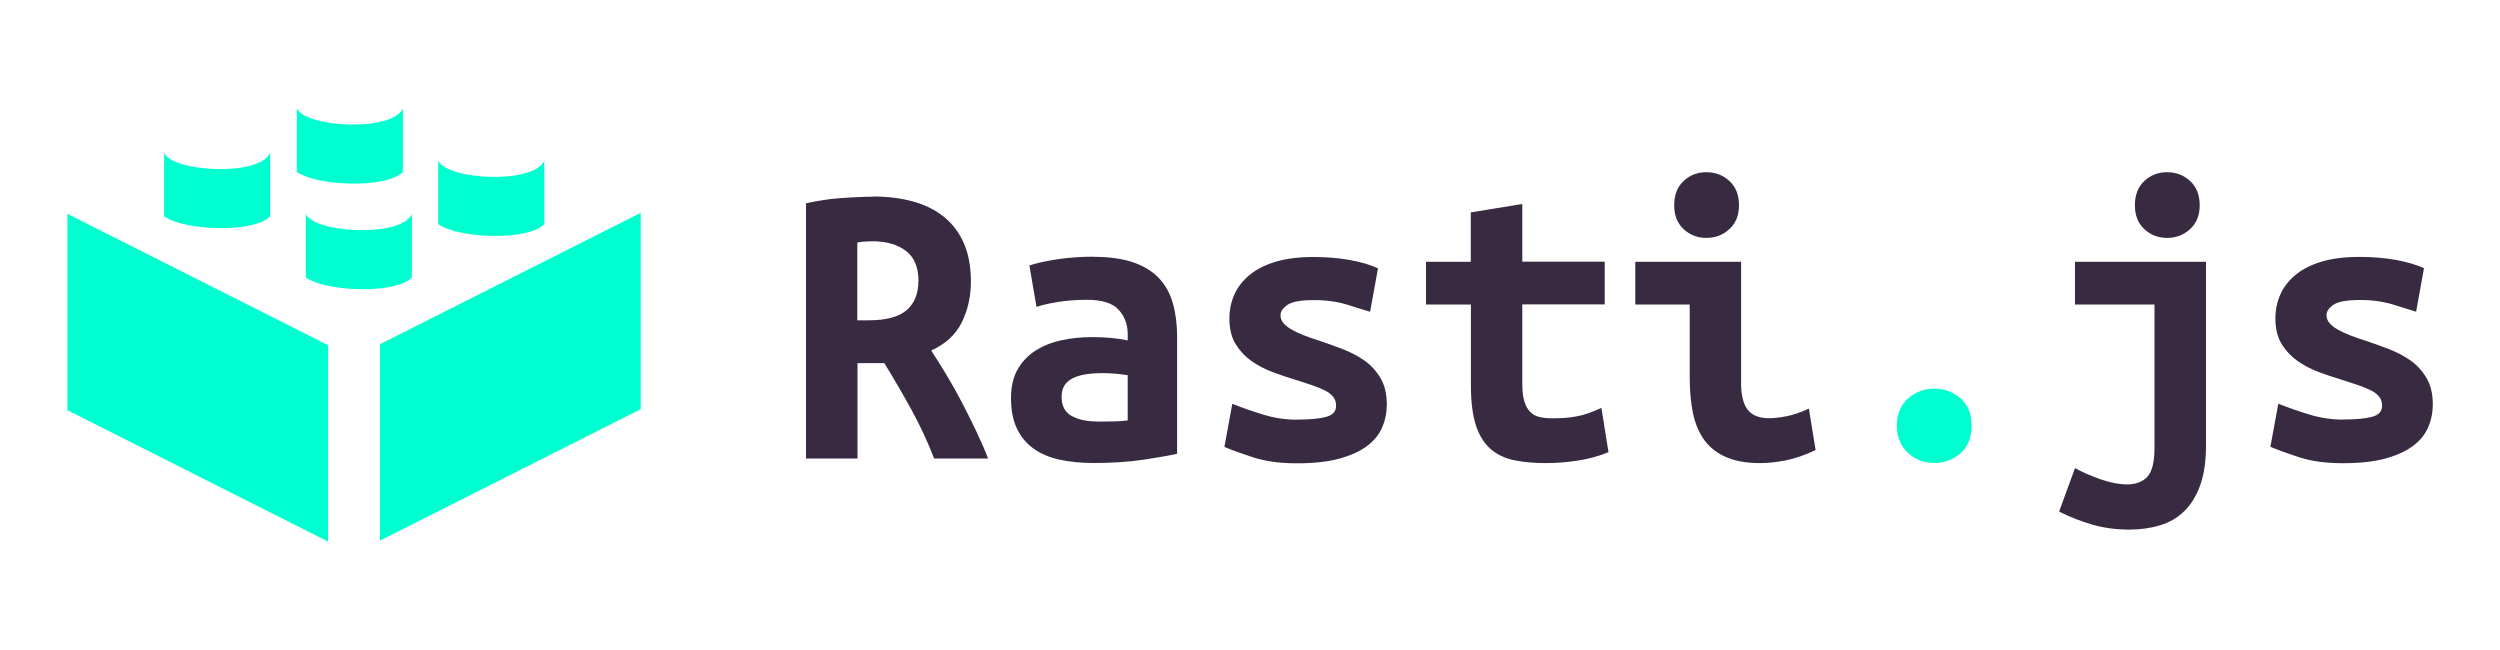
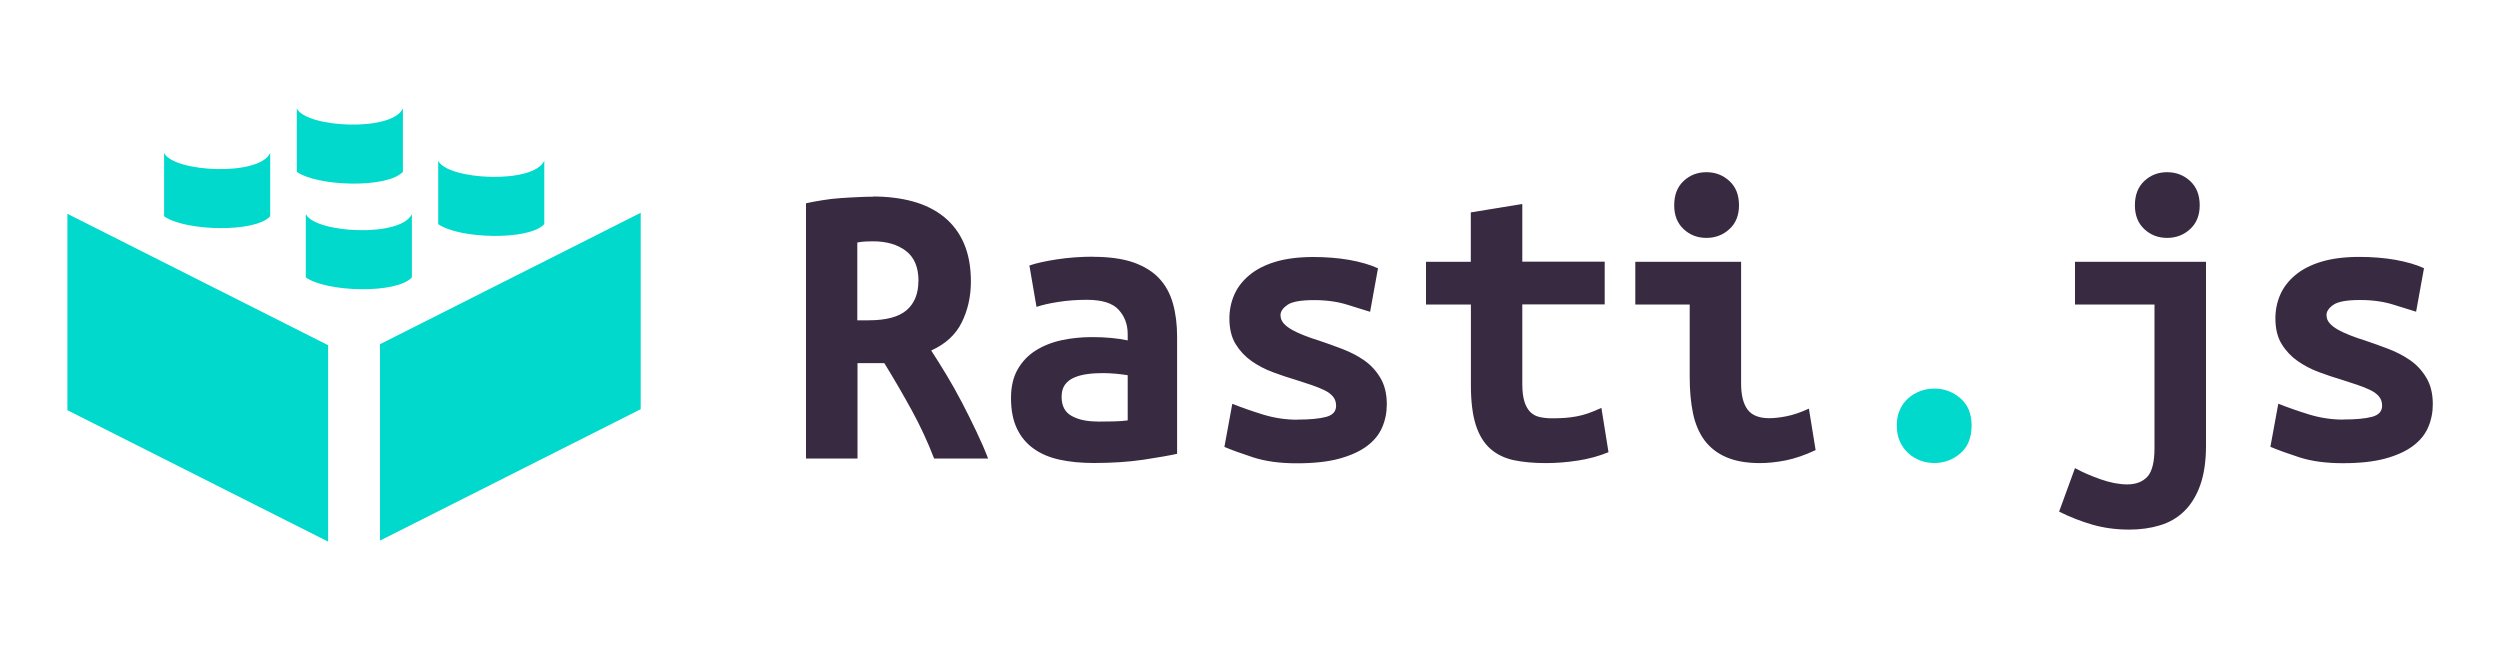
<svg xmlns="http://www.w3.org/2000/svg" xml:space="preserve" width="25cm" height="6.5cm" shape-rendering="geometricPrecision" text-rendering="geometricPrecision" image-rendering="optimizeQuality" fill-rule="evenodd" clip-rule="evenodd" viewBox="0 0 25 6.5">
-   <style>
-     path.rasti {
-       fill: #382A41;
-     }
- 
-     @media (prefers-color-scheme: dark) {
-       path.rasti {
-         fill: #FFF9F9;
-       }
-     }
-   </style>
-   <path class="rasti" fill-rule="nonzero" d="M8.729 1.965c0.148,0 0.282,0.017 0.402,0.05 0.12,0.033 0.223,0.085 0.31,0.155 0.086,0.07 0.153,0.158 0.199,0.266 0.046,0.107 0.069,0.234 0.069,0.379 0,0.151 -0.031,0.287 -0.092,0.41 -0.061,0.123 -0.163,0.216 -0.305,0.28 0.047,0.073 0.098,0.153 0.151,0.241 0.053,0.088 0.105,0.18 0.155,0.276 0.05,0.096 0.098,0.192 0.144,0.289 0.046,0.096 0.086,0.188 0.119,0.274l-0.54 0c-0.064,-0.167 -0.139,-0.328 -0.224,-0.483 -0.085,-0.155 -0.176,-0.312 -0.274,-0.471l-0.268 0 0 0.954 -0.515 0 0 -2.552c0.05,-0.011 0.105,-0.022 0.165,-0.031 0.06,-0.01 0.121,-0.017 0.182,-0.021 0.061,-0.004 0.12,-0.008 0.176,-0.01 0.056,-0.003 0.105,-0.004 0.146,-0.004zm0.456 0.845c0,-0.137 -0.042,-0.237 -0.126,-0.301 -0.084,-0.064 -0.194,-0.096 -0.331,-0.096 -0.02,0 -0.043,0.001 -0.071,0.002 -0.028,0.001 -0.056,0.005 -0.084,0.01l0 0.778 0.113 0c0.176,0 0.303,-0.034 0.381,-0.102 0.078,-0.068 0.117,-0.165 0.117,-0.291zm1.791 1.406c0.056,0 0.11,-0.001 0.163,-0.002 0.053,-0.001 0.099,-0.005 0.138,-0.01l0 -0.452c-0.033,-0.006 -0.074,-0.01 -0.121,-0.015 -0.047,-0.004 -0.091,-0.006 -0.13,-0.006 -0.053,0 -0.105,0.003 -0.155,0.01 -0.05,0.007 -0.094,0.019 -0.132,0.036 -0.038,0.017 -0.068,0.04 -0.09,0.071 -0.022,0.031 -0.033,0.071 -0.033,0.121 0,0.089 0.033,0.153 0.1,0.19 0.067,0.038 0.153,0.056 0.259,0.056zm-0.046 -1.648c0.162,0 0.296,0.019 0.404,0.056 0.107,0.038 0.193,0.091 0.257,0.159 0.064,0.068 0.11,0.152 0.138,0.251 0.028,0.099 0.042,0.21 0.042,0.333l0 1.171c-0.075,0.017 -0.187,0.036 -0.335,0.059 -0.148,0.022 -0.314,0.033 -0.498,0.033 -0.126,0 -0.239,-0.011 -0.341,-0.033 -0.102,-0.022 -0.189,-0.059 -0.261,-0.111 -0.073,-0.052 -0.128,-0.119 -0.167,-0.201 -0.039,-0.082 -0.059,-0.183 -0.059,-0.303 0,-0.114 0.022,-0.211 0.067,-0.289 0.045,-0.078 0.105,-0.141 0.18,-0.188 0.075,-0.047 0.162,-0.082 0.259,-0.103 0.098,-0.021 0.199,-0.031 0.305,-0.031 0.134,0 0.252,0.011 0.356,0.033l0 -0.063c0,-0.098 -0.031,-0.179 -0.092,-0.245 -0.061,-0.066 -0.167,-0.098 -0.318,-0.098 -0.098,0 -0.192,0.007 -0.282,0.021 -0.091,0.014 -0.164,0.031 -0.22,0.05l-0.071 -0.414c0.064,-0.022 0.155,-0.043 0.272,-0.061 0.117,-0.018 0.238,-0.027 0.364,-0.027zm2.042 1.628c0.126,0 0.222,-0.009 0.289,-0.027 0.067,-0.018 0.1,-0.055 0.1,-0.111 0,-0.036 -0.01,-0.067 -0.031,-0.092 -0.021,-0.025 -0.05,-0.047 -0.088,-0.065 -0.038,-0.018 -0.081,-0.036 -0.13,-0.052 -0.049,-0.017 -0.1,-0.033 -0.153,-0.05 -0.075,-0.022 -0.152,-0.048 -0.23,-0.077 -0.078,-0.029 -0.149,-0.066 -0.213,-0.111 -0.064,-0.045 -0.117,-0.101 -0.159,-0.169 -0.042,-0.068 -0.063,-0.154 -0.063,-0.257 0,-0.084 0.016,-0.162 0.048,-0.236 0.032,-0.074 0.082,-0.139 0.151,-0.197 0.068,-0.057 0.155,-0.102 0.261,-0.134 0.106,-0.032 0.233,-0.048 0.381,-0.048 0.128,0 0.248,0.01 0.358,0.029 0.11,0.02 0.206,0.047 0.287,0.084l-0.079 0.435c-0.047,-0.014 -0.121,-0.037 -0.222,-0.069 -0.1,-0.032 -0.213,-0.048 -0.339,-0.048 -0.131,0 -0.22,0.016 -0.266,0.048 -0.046,0.032 -0.069,0.066 -0.069,0.102 0,0.031 0.01,0.058 0.031,0.082 0.021,0.024 0.049,0.045 0.084,0.065 0.035,0.02 0.075,0.038 0.121,0.056 0.046,0.018 0.096,0.036 0.149,0.052 0.075,0.025 0.153,0.053 0.234,0.084 0.081,0.031 0.154,0.069 0.22,0.115 0.066,0.046 0.119,0.105 0.161,0.176 0.042,0.071 0.063,0.158 0.063,0.262 0,0.081 -0.015,0.158 -0.046,0.23 -0.031,0.073 -0.082,0.135 -0.153,0.188 -0.071,0.053 -0.164,0.095 -0.278,0.126 -0.114,0.031 -0.255,0.046 -0.423,0.046 -0.17,0 -0.315,-0.02 -0.435,-0.059 -0.12,-0.039 -0.216,-0.074 -0.289,-0.105l0.079 -0.431c0.098,0.039 0.202,0.075 0.312,0.109 0.11,0.033 0.222,0.05 0.337,0.05zm1.736 -1.151l-0.448 0 0 -0.427 0.448 0 0 -0.494 0.515 -0.084 0 0.577 0.824 0 0 0.427 -0.824 0 0 0.795c0,0.073 0.007,0.131 0.021,0.176 0.014,0.045 0.033,0.079 0.059,0.105 0.025,0.025 0.056,0.042 0.092,0.05 0.036,0.008 0.077,0.013 0.121,0.013 0.047,0 0.091,-0.001 0.132,-0.004 0.04,-0.003 0.079,-0.008 0.117,-0.015 0.038,-0.007 0.077,-0.017 0.117,-0.031 0.04,-0.014 0.084,-0.032 0.132,-0.054l0.071 0.443c-0.095,0.039 -0.197,0.067 -0.308,0.084 -0.11,0.017 -0.217,0.025 -0.32,0.025 -0.12,0 -0.226,-0.01 -0.318,-0.029 -0.092,-0.02 -0.17,-0.057 -0.234,-0.113 -0.064,-0.056 -0.113,-0.135 -0.146,-0.236 -0.033,-0.102 -0.05,-0.235 -0.05,-0.4l0 -0.807zm2.682 -0.992c0,0.1 -0.032,0.18 -0.096,0.238 -0.064,0.059 -0.141,0.088 -0.23,0.088 -0.089,0 -0.165,-0.029 -0.228,-0.088 -0.063,-0.059 -0.094,-0.138 -0.094,-0.238 0,-0.103 0.031,-0.184 0.094,-0.243 0.063,-0.059 0.139,-0.088 0.228,-0.088 0.089,0 0.166,0.029 0.23,0.088 0.064,0.059 0.096,0.139 0.096,0.243zm0.766 2.448c-0.106,0.05 -0.206,0.084 -0.299,0.103 -0.093,0.018 -0.179,0.027 -0.257,0.027 -0.134,0 -0.246,-0.02 -0.337,-0.059 -0.091,-0.039 -0.163,-0.096 -0.218,-0.169 -0.054,-0.074 -0.093,-0.164 -0.115,-0.27 -0.022,-0.106 -0.033,-0.227 -0.033,-0.364l0 -0.724 -0.544 0 0 -0.427 1.058 0 0 1.217c0,0.117 0.022,0.204 0.065,0.261 0.043,0.057 0.115,0.086 0.215,0.086 0.047,0 0.105,-0.006 0.172,-0.019 0.067,-0.013 0.142,-0.038 0.226,-0.077l0.067 0.414zm3.904 -0.046c0,0.159 -0.02,0.292 -0.059,0.4 -0.039,0.107 -0.093,0.194 -0.161,0.259 -0.068,0.066 -0.149,0.112 -0.243,0.14 -0.093,0.028 -0.195,0.042 -0.303,0.042 -0.134,0 -0.258,-0.017 -0.372,-0.05 -0.114,-0.033 -0.225,-0.077 -0.331,-0.13l0.159 -0.435c0.07,0.039 0.154,0.076 0.253,0.111 0.099,0.035 0.189,0.052 0.27,0.052 0.086,0 0.153,-0.026 0.201,-0.077 0.047,-0.052 0.071,-0.147 0.071,-0.287l0 -1.435 -0.795 0 0 -0.427 1.31 0 0 1.837zm-0.063 -2.402c0,0.1 -0.032,0.18 -0.096,0.238 -0.064,0.059 -0.141,0.088 -0.23,0.088 -0.089,0 -0.165,-0.029 -0.228,-0.088 -0.063,-0.059 -0.094,-0.138 -0.094,-0.238 0,-0.103 0.031,-0.184 0.094,-0.243 0.063,-0.059 0.139,-0.088 0.228,-0.088 0.089,0 0.166,0.029 0.23,0.088 0.064,0.059 0.096,0.139 0.096,0.243zm1.435 2.142c0.126,0 0.222,-0.009 0.289,-0.027 0.067,-0.018 0.1,-0.055 0.1,-0.111 0,-0.036 -0.01,-0.067 -0.031,-0.092 -0.021,-0.025 -0.05,-0.047 -0.088,-0.065 -0.038,-0.018 -0.081,-0.036 -0.13,-0.052 -0.049,-0.017 -0.1,-0.033 -0.153,-0.05 -0.075,-0.022 -0.152,-0.048 -0.23,-0.077 -0.078,-0.029 -0.149,-0.066 -0.213,-0.111 -0.064,-0.045 -0.117,-0.101 -0.159,-0.169 -0.042,-0.068 -0.063,-0.154 -0.063,-0.257 0,-0.084 0.016,-0.162 0.048,-0.236 0.032,-0.074 0.082,-0.139 0.151,-0.197 0.068,-0.057 0.155,-0.102 0.261,-0.134 0.106,-0.032 0.233,-0.048 0.381,-0.048 0.128,0 0.248,0.01 0.358,0.029 0.11,0.02 0.206,0.047 0.287,0.084l-0.079 0.435c-0.047,-0.014 -0.121,-0.037 -0.222,-0.069 -0.1,-0.032 -0.213,-0.048 -0.339,-0.048 -0.131,0 -0.22,0.016 -0.266,0.048 -0.046,0.032 -0.069,0.066 -0.069,0.102 0,0.031 0.01,0.058 0.031,0.082 0.021,0.024 0.049,0.045 0.084,0.065 0.035,0.02 0.075,0.038 0.121,0.056 0.046,0.018 0.096,0.036 0.149,0.052 0.075,0.025 0.153,0.053 0.234,0.084 0.081,0.031 0.154,0.069 0.22,0.115 0.066,0.046 0.119,0.105 0.161,0.176 0.042,0.071 0.063,0.158 0.063,0.262 0,0.081 -0.015,0.158 -0.046,0.23 -0.031,0.073 -0.082,0.135 -0.153,0.188 -0.071,0.053 -0.164,0.095 -0.278,0.126 -0.114,0.031 -0.255,0.046 -0.423,0.046 -0.17,0 -0.315,-0.02 -0.435,-0.059 -0.12,-0.039 -0.216,-0.074 -0.289,-0.105l0.079 -0.431c0.098,0.039 0.202,0.075 0.312,0.109 0.11,0.033 0.222,0.05 0.337,0.05z" />
-   <path fill="#00FFD0" fill-rule="nonzero" d="M19.716 4.254c0,0.123 -0.038,0.216 -0.113,0.28 -0.075,0.064 -0.162,0.096 -0.259,0.096 -0.05,0 -0.098,-0.008 -0.142,-0.025 -0.045,-0.017 -0.084,-0.041 -0.119,-0.073 -0.035,-0.032 -0.063,-0.071 -0.084,-0.117 -0.021,-0.046 -0.031,-0.1 -0.031,-0.161 0,-0.059 0.01,-0.111 0.031,-0.157 0.021,-0.046 0.049,-0.084 0.084,-0.115 0.035,-0.031 0.075,-0.054 0.119,-0.071 0.045,-0.017 0.092,-0.025 0.142,-0.025 0.098,0 0.184,0.032 0.259,0.096 0.075,0.064 0.113,0.155 0.113,0.272z" />
-   <path fill="#00FFD0" d="M1.641 1.529c0.091,0.193 0.954,0.238 1.061,0l0 0.634c-0.154,0.168 -0.856,0.147 -1.061,0l0 -0.634zm1.327 -0.445c0.091,0.193 0.954,0.238 1.061,0l0 0.634c-0.154,0.168 -0.856,0.147 -1.061,0l0 -0.634zm1.414 0.523c0.091,0.193 0.954,0.238 1.061,0l0 0.634c-0.154,0.168 -0.856,0.147 -1.061,0l0 -0.634zm-1.324 0.533c0.091,0.193 0.954,0.238 1.061,0l0 0.634c-0.154,0.168 -0.856,0.147 -1.061,0l0 -0.634zm0.223 1.312l-0 1.964 -2.607 -1.314 0 -1.964 2.607 1.314zm3.126 0.64l-0 -1.964 -2.607 1.314 0 1.964 2.607 -1.314z" />
+   <path fill="#382A41" class="rasti" fill-rule="nonzero" d="M8.729 1.965c0.148,0 0.282,0.017 0.402,0.05 0.12,0.033 0.223,0.085 0.31,0.155 0.086,0.07 0.153,0.158 0.199,0.266 0.046,0.107 0.069,0.234 0.069,0.379 0,0.151 -0.031,0.287 -0.092,0.41 -0.061,0.123 -0.163,0.216 -0.305,0.28 0.047,0.073 0.098,0.153 0.151,0.241 0.053,0.088 0.105,0.18 0.155,0.276 0.05,0.096 0.098,0.192 0.144,0.289 0.046,0.096 0.086,0.188 0.119,0.274l-0.54 0c-0.064,-0.167 -0.139,-0.328 -0.224,-0.483 -0.085,-0.155 -0.176,-0.312 -0.274,-0.471l-0.268 0 0 0.954 -0.515 0 0 -2.552c0.05,-0.011 0.105,-0.022 0.165,-0.031 0.06,-0.01 0.121,-0.017 0.182,-0.021 0.061,-0.004 0.12,-0.008 0.176,-0.01 0.056,-0.003 0.105,-0.004 0.146,-0.004zm0.456 0.845c0,-0.137 -0.042,-0.237 -0.126,-0.301 -0.084,-0.064 -0.194,-0.096 -0.331,-0.096 -0.02,0 -0.043,0.001 -0.071,0.002 -0.028,0.001 -0.056,0.005 -0.084,0.01l0 0.778 0.113 0c0.176,0 0.303,-0.034 0.381,-0.102 0.078,-0.068 0.117,-0.165 0.117,-0.291zm1.791 1.406c0.056,0 0.11,-0.001 0.163,-0.002 0.053,-0.001 0.099,-0.005 0.138,-0.01l0 -0.452c-0.033,-0.006 -0.074,-0.01 -0.121,-0.015 -0.047,-0.004 -0.091,-0.006 -0.13,-0.006 -0.053,0 -0.105,0.003 -0.155,0.01 -0.05,0.007 -0.094,0.019 -0.132,0.036 -0.038,0.017 -0.068,0.04 -0.09,0.071 -0.022,0.031 -0.033,0.071 -0.033,0.121 0,0.089 0.033,0.153 0.1,0.19 0.067,0.038 0.153,0.056 0.259,0.056zm-0.046 -1.648c0.162,0 0.296,0.019 0.404,0.056 0.107,0.038 0.193,0.091 0.257,0.159 0.064,0.068 0.11,0.152 0.138,0.251 0.028,0.099 0.042,0.21 0.042,0.333l0 1.171c-0.075,0.017 -0.187,0.036 -0.335,0.059 -0.148,0.022 -0.314,0.033 -0.498,0.033 -0.126,0 -0.239,-0.011 -0.341,-0.033 -0.102,-0.022 -0.189,-0.059 -0.261,-0.111 -0.073,-0.052 -0.128,-0.119 -0.167,-0.201 -0.039,-0.082 -0.059,-0.183 -0.059,-0.303 0,-0.114 0.022,-0.211 0.067,-0.289 0.045,-0.078 0.105,-0.141 0.18,-0.188 0.075,-0.047 0.162,-0.082 0.259,-0.103 0.098,-0.021 0.199,-0.031 0.305,-0.031 0.134,0 0.252,0.011 0.356,0.033l0 -0.063c0,-0.098 -0.031,-0.179 -0.092,-0.245 -0.061,-0.066 -0.167,-0.098 -0.318,-0.098 -0.098,0 -0.192,0.007 -0.282,0.021 -0.091,0.014 -0.164,0.031 -0.22,0.05l-0.071 -0.414c0.064,-0.022 0.155,-0.043 0.272,-0.061 0.117,-0.018 0.238,-0.027 0.364,-0.027zm2.042 1.628c0.126,0 0.222,-0.009 0.289,-0.027 0.067,-0.018 0.1,-0.055 0.1,-0.111 0,-0.036 -0.01,-0.067 -0.031,-0.092 -0.021,-0.025 -0.05,-0.047 -0.088,-0.065 -0.038,-0.018 -0.081,-0.036 -0.13,-0.052 -0.049,-0.017 -0.1,-0.033 -0.153,-0.05 -0.075,-0.022 -0.152,-0.048 -0.23,-0.077 -0.078,-0.029 -0.149,-0.066 -0.213,-0.111 -0.064,-0.045 -0.117,-0.101 -0.159,-0.169 -0.042,-0.068 -0.063,-0.154 -0.063,-0.257 0,-0.084 0.016,-0.162 0.048,-0.236 0.032,-0.074 0.082,-0.139 0.151,-0.197 0.068,-0.057 0.155,-0.102 0.261,-0.134 0.106,-0.032 0.233,-0.048 0.381,-0.048 0.128,0 0.248,0.01 0.358,0.029 0.11,0.02 0.206,0.047 0.287,0.084l-0.079 0.435c-0.047,-0.014 -0.121,-0.037 -0.222,-0.069 -0.1,-0.032 -0.213,-0.048 -0.339,-0.048 -0.131,0 -0.22,0.016 -0.266,0.048 -0.046,0.032 -0.069,0.066 -0.069,0.102 0,0.031 0.01,0.058 0.031,0.082 0.021,0.024 0.049,0.045 0.084,0.065 0.035,0.02 0.075,0.038 0.121,0.056 0.046,0.018 0.096,0.036 0.149,0.052 0.075,0.025 0.153,0.053 0.234,0.084 0.081,0.031 0.154,0.069 0.22,0.115 0.066,0.046 0.119,0.105 0.161,0.176 0.042,0.071 0.063,0.158 0.063,0.262 0,0.081 -0.015,0.158 -0.046,0.23 -0.031,0.073 -0.082,0.135 -0.153,0.188 -0.071,0.053 -0.164,0.095 -0.278,0.126 -0.114,0.031 -0.255,0.046 -0.423,0.046 -0.17,0 -0.315,-0.02 -0.435,-0.059 -0.12,-0.039 -0.216,-0.074 -0.289,-0.105l0.079 -0.431c0.098,0.039 0.202,0.075 0.312,0.109 0.11,0.033 0.222,0.05 0.337,0.05zm1.736 -1.151l-0.448 0 0 -0.427 0.448 0 0 -0.494 0.515 -0.084 0 0.577 0.824 0 0 0.427 -0.824 0 0 0.795c0,0.073 0.007,0.131 0.021,0.176 0.014,0.045 0.033,0.079 0.059,0.105 0.025,0.025 0.056,0.042 0.092,0.05 0.036,0.008 0.077,0.013 0.121,0.013 0.047,0 0.091,-0.001 0.132,-0.004 0.04,-0.003 0.079,-0.008 0.117,-0.015 0.038,-0.007 0.077,-0.017 0.117,-0.031 0.04,-0.014 0.084,-0.032 0.132,-0.054l0.071 0.443c-0.095,0.039 -0.197,0.067 -0.308,0.084 -0.11,0.017 -0.217,0.025 -0.32,0.025 -0.12,0 -0.226,-0.01 -0.318,-0.029 -0.092,-0.02 -0.17,-0.057 -0.234,-0.113 -0.064,-0.056 -0.113,-0.135 -0.146,-0.236 -0.033,-0.102 -0.05,-0.235 -0.05,-0.4l0 -0.807zm2.682 -0.992c0,0.1 -0.032,0.18 -0.096,0.238 -0.064,0.059 -0.141,0.088 -0.23,0.088 -0.089,0 -0.165,-0.029 -0.228,-0.088 -0.063,-0.059 -0.094,-0.138 -0.094,-0.238 0,-0.103 0.031,-0.184 0.094,-0.243 0.063,-0.059 0.139,-0.088 0.228,-0.088 0.089,0 0.166,0.029 0.23,0.088 0.064,0.059 0.096,0.139 0.096,0.243zm0.766 2.448c-0.106,0.05 -0.206,0.084 -0.299,0.103 -0.093,0.018 -0.179,0.027 -0.257,0.027 -0.134,0 -0.246,-0.02 -0.337,-0.059 -0.091,-0.039 -0.163,-0.096 -0.218,-0.169 -0.054,-0.074 -0.093,-0.164 -0.115,-0.27 -0.022,-0.106 -0.033,-0.227 -0.033,-0.364l0 -0.724 -0.544 0 0 -0.427 1.058 0 0 1.217c0,0.117 0.022,0.204 0.065,0.261 0.043,0.057 0.115,0.086 0.215,0.086 0.047,0 0.105,-0.006 0.172,-0.019 0.067,-0.013 0.142,-0.038 0.226,-0.077l0.067 0.414zm3.904 -0.046c0,0.159 -0.02,0.292 -0.059,0.4 -0.039,0.107 -0.093,0.194 -0.161,0.259 -0.068,0.066 -0.149,0.112 -0.243,0.14 -0.093,0.028 -0.195,0.042 -0.303,0.042 -0.134,0 -0.258,-0.017 -0.372,-0.05 -0.114,-0.033 -0.225,-0.077 -0.331,-0.13l0.159 -0.435c0.07,0.039 0.154,0.076 0.253,0.111 0.099,0.035 0.189,0.052 0.27,0.052 0.086,0 0.153,-0.026 0.201,-0.077 0.047,-0.052 0.071,-0.147 0.071,-0.287l0 -1.435 -0.795 0 0 -0.427 1.31 0 0 1.837zm-0.063 -2.402c0,0.1 -0.032,0.18 -0.096,0.238 -0.064,0.059 -0.141,0.088 -0.23,0.088 -0.089,0 -0.165,-0.029 -0.228,-0.088 -0.063,-0.059 -0.094,-0.138 -0.094,-0.238 0,-0.103 0.031,-0.184 0.094,-0.243 0.063,-0.059 0.139,-0.088 0.228,-0.088 0.089,0 0.166,0.029 0.23,0.088 0.064,0.059 0.096,0.139 0.096,0.243zm1.435 2.142c0.126,0 0.222,-0.009 0.289,-0.027 0.067,-0.018 0.1,-0.055 0.1,-0.111 0,-0.036 -0.01,-0.067 -0.031,-0.092 -0.021,-0.025 -0.05,-0.047 -0.088,-0.065 -0.038,-0.018 -0.081,-0.036 -0.13,-0.052 -0.049,-0.017 -0.1,-0.033 -0.153,-0.05 -0.075,-0.022 -0.152,-0.048 -0.23,-0.077 -0.078,-0.029 -0.149,-0.066 -0.213,-0.111 -0.064,-0.045 -0.117,-0.101 -0.159,-0.169 -0.042,-0.068 -0.063,-0.154 -0.063,-0.257 0,-0.084 0.016,-0.162 0.048,-0.236 0.032,-0.074 0.082,-0.139 0.151,-0.197 0.068,-0.057 0.155,-0.102 0.261,-0.134 0.106,-0.032 0.233,-0.048 0.381,-0.048 0.128,0 0.248,0.01 0.358,0.029 0.11,0.02 0.206,0.047 0.287,0.084l-0.079 0.435c-0.047,-0.014 -0.121,-0.037 -0.222,-0.069 -0.1,-0.032 -0.213,-0.048 -0.339,-0.048 -0.131,0 -0.22,0.016 -0.266,0.048 -0.046,0.032 -0.069,0.066 -0.069,0.102 0,0.031 0.01,0.058 0.031,0.082 0.021,0.024 0.049,0.045 0.084,0.065 0.035,0.02 0.075,0.038 0.121,0.056 0.046,0.018 0.096,0.036 0.149,0.052 0.075,0.025 0.153,0.053 0.234,0.084 0.081,0.031 0.154,0.069 0.22,0.115 0.066,0.046 0.119,0.105 0.161,0.176 0.042,0.071 0.063,0.158 0.063,0.262 0,0.081 -0.015,0.158 -0.046,0.23 -0.031,0.073 -0.082,0.135 -0.153,0.188 -0.071,0.053 -0.164,0.095 -0.278,0.126 -0.114,0.031 -0.255,0.046 -0.423,0.046 -0.17,0 -0.315,-0.02 -0.435,-0.059 -0.12,-0.039 -0.216,-0.074 -0.289,-0.105l0.079 -0.431c0.098,0.039 0.202,0.075 0.312,0.109 0.11,0.033 0.222,0.05 0.337,0.05z" />
+   <path fill="#00D9CB" fill-rule="nonzero" d="M19.716 4.254c0,0.123 -0.038,0.216 -0.113,0.28 -0.075,0.064 -0.162,0.096 -0.259,0.096 -0.05,0 -0.098,-0.008 -0.142,-0.025 -0.045,-0.017 -0.084,-0.041 -0.119,-0.073 -0.035,-0.032 -0.063,-0.071 -0.084,-0.117 -0.021,-0.046 -0.031,-0.1 -0.031,-0.161 0,-0.059 0.01,-0.111 0.031,-0.157 0.021,-0.046 0.049,-0.084 0.084,-0.115 0.035,-0.031 0.075,-0.054 0.119,-0.071 0.045,-0.017 0.092,-0.025 0.142,-0.025 0.098,0 0.184,0.032 0.259,0.096 0.075,0.064 0.113,0.155 0.113,0.272z" />
+   <path fill="#00D9CB" d="M1.641 1.529c0.091,0.193 0.954,0.238 1.061,0l0 0.634c-0.154,0.168 -0.856,0.147 -1.061,0l0 -0.634zm1.327 -0.445c0.091,0.193 0.954,0.238 1.061,0l0 0.634c-0.154,0.168 -0.856,0.147 -1.061,0l0 -0.634zm1.414 0.523c0.091,0.193 0.954,0.238 1.061,0l0 0.634c-0.154,0.168 -0.856,0.147 -1.061,0l0 -0.634zm-1.324 0.533c0.091,0.193 0.954,0.238 1.061,0l0 0.634c-0.154,0.168 -0.856,0.147 -1.061,0l0 -0.634zm0.223 1.312l-0 1.964 -2.607 -1.314 0 -1.964 2.607 1.314zm3.126 0.64l-0 -1.964 -2.607 1.314 0 1.964 2.607 -1.314z" />
</svg>
